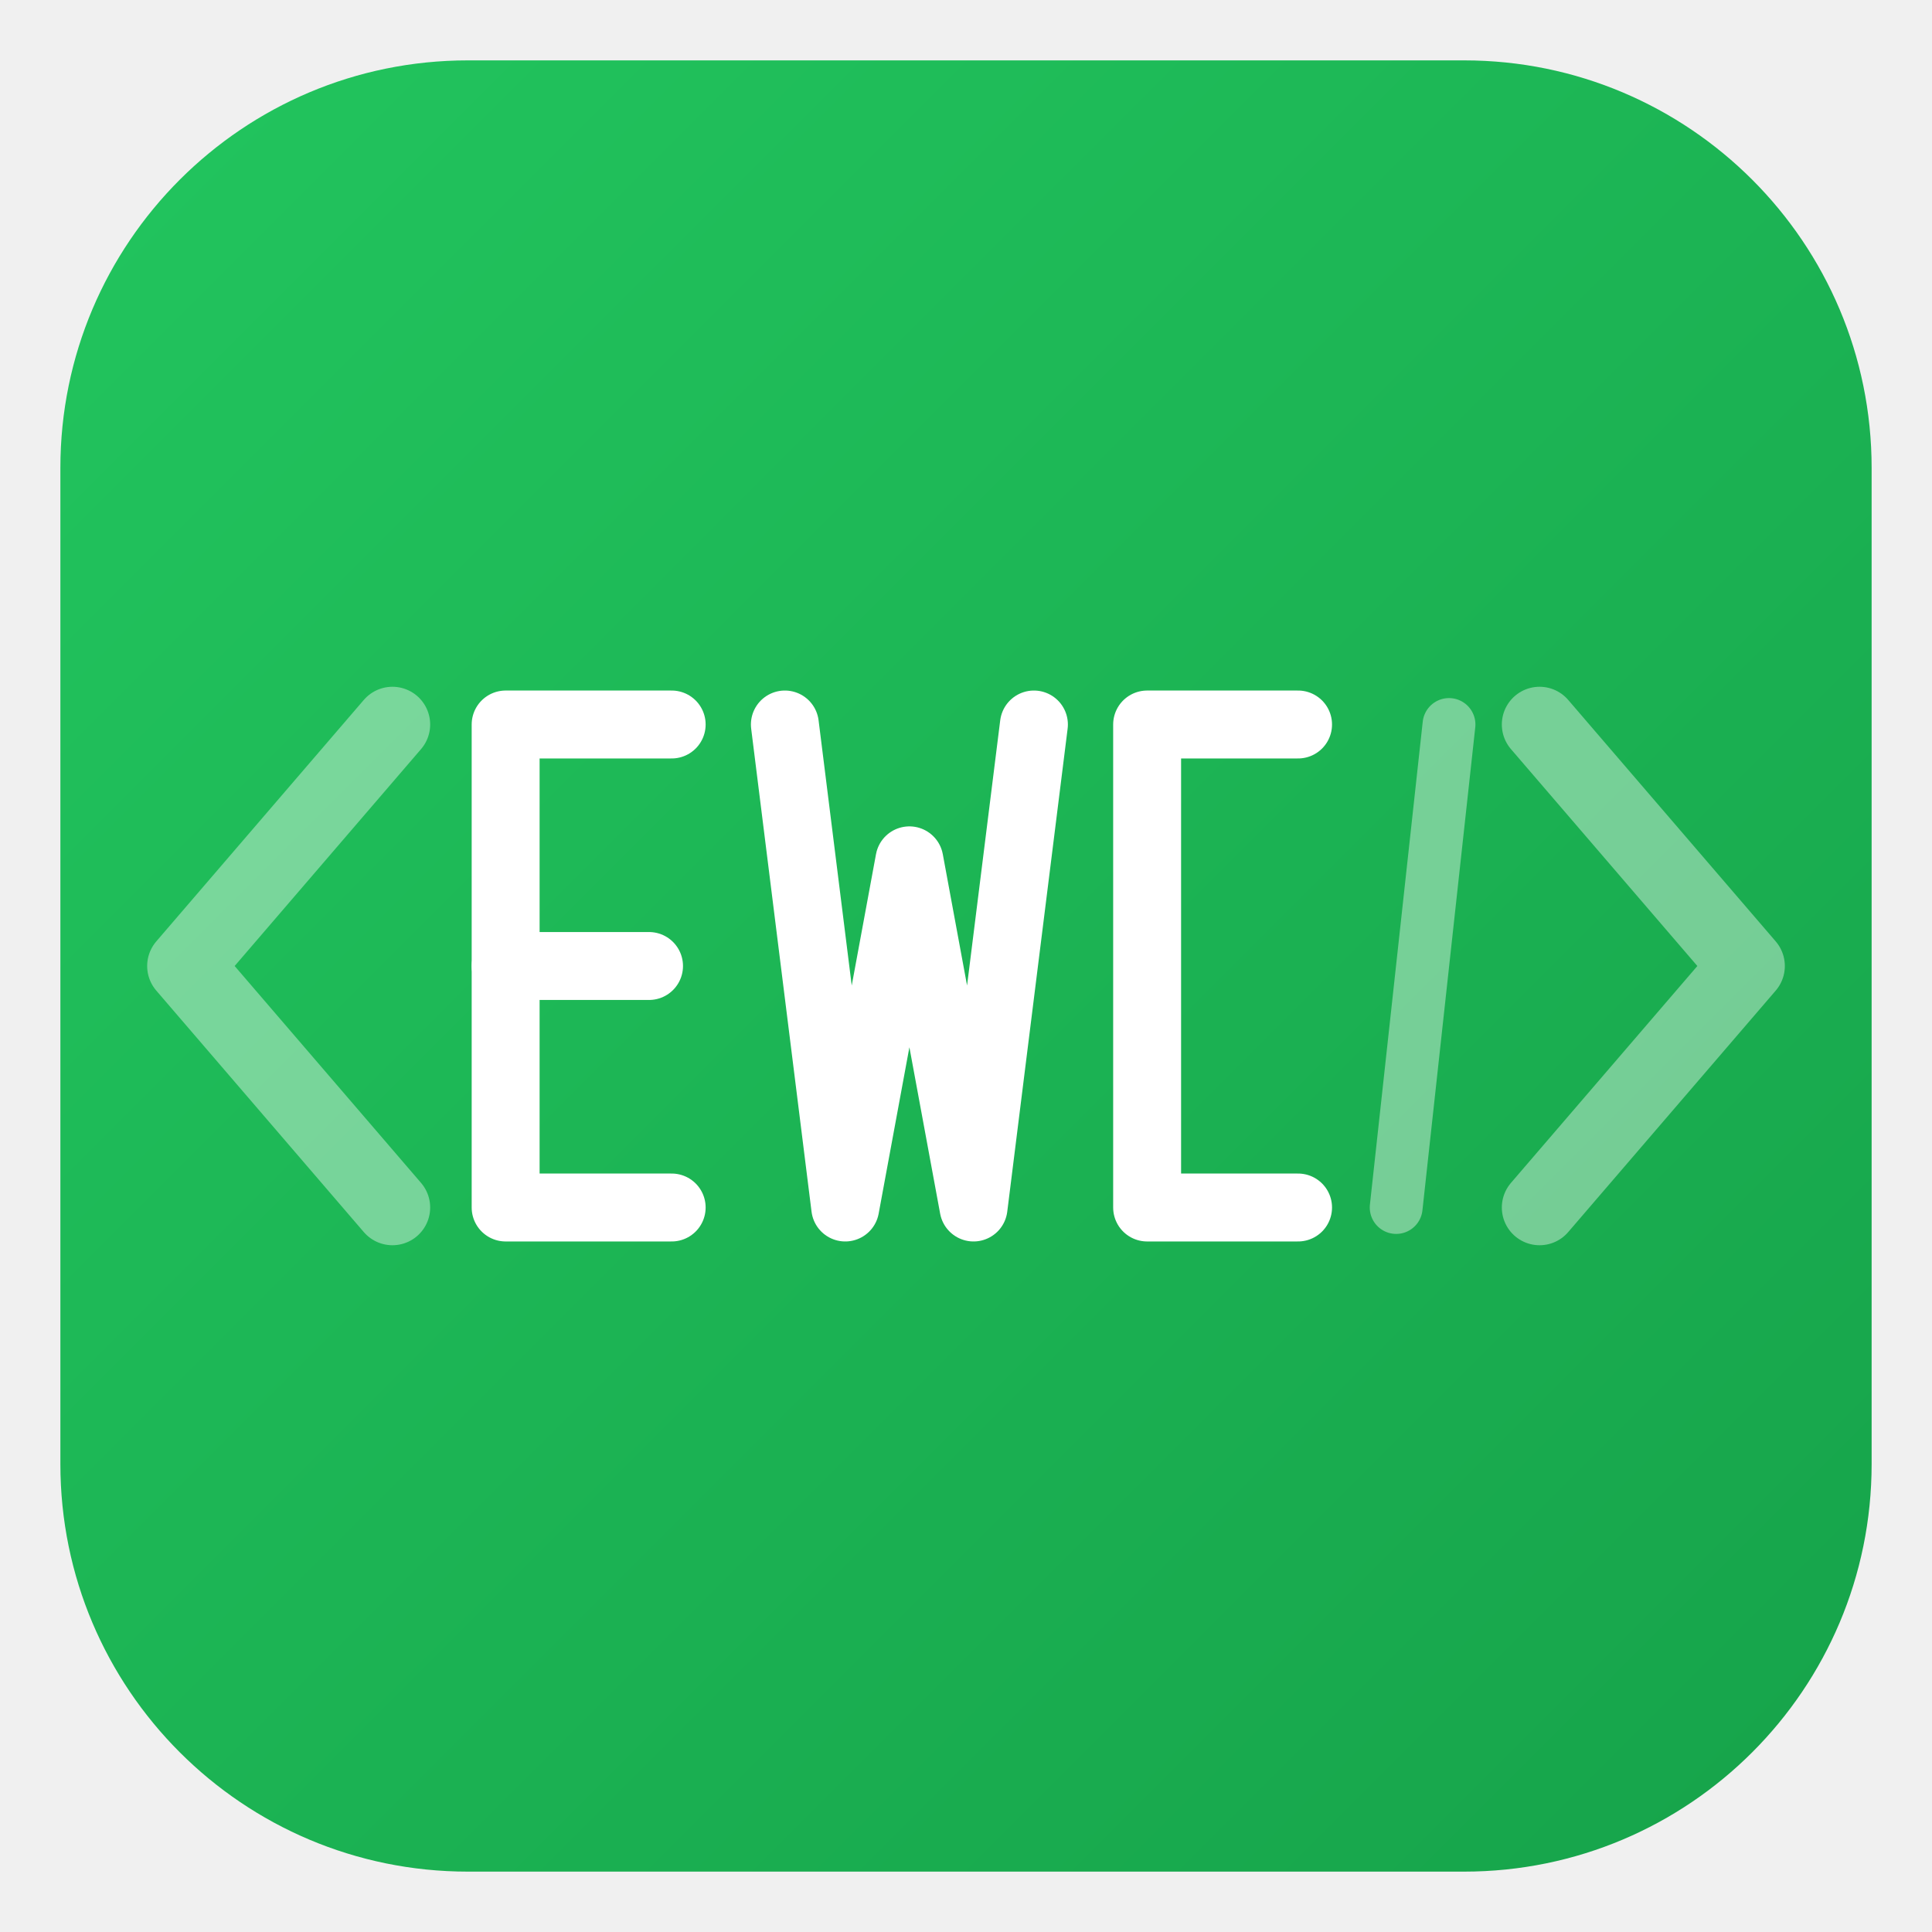
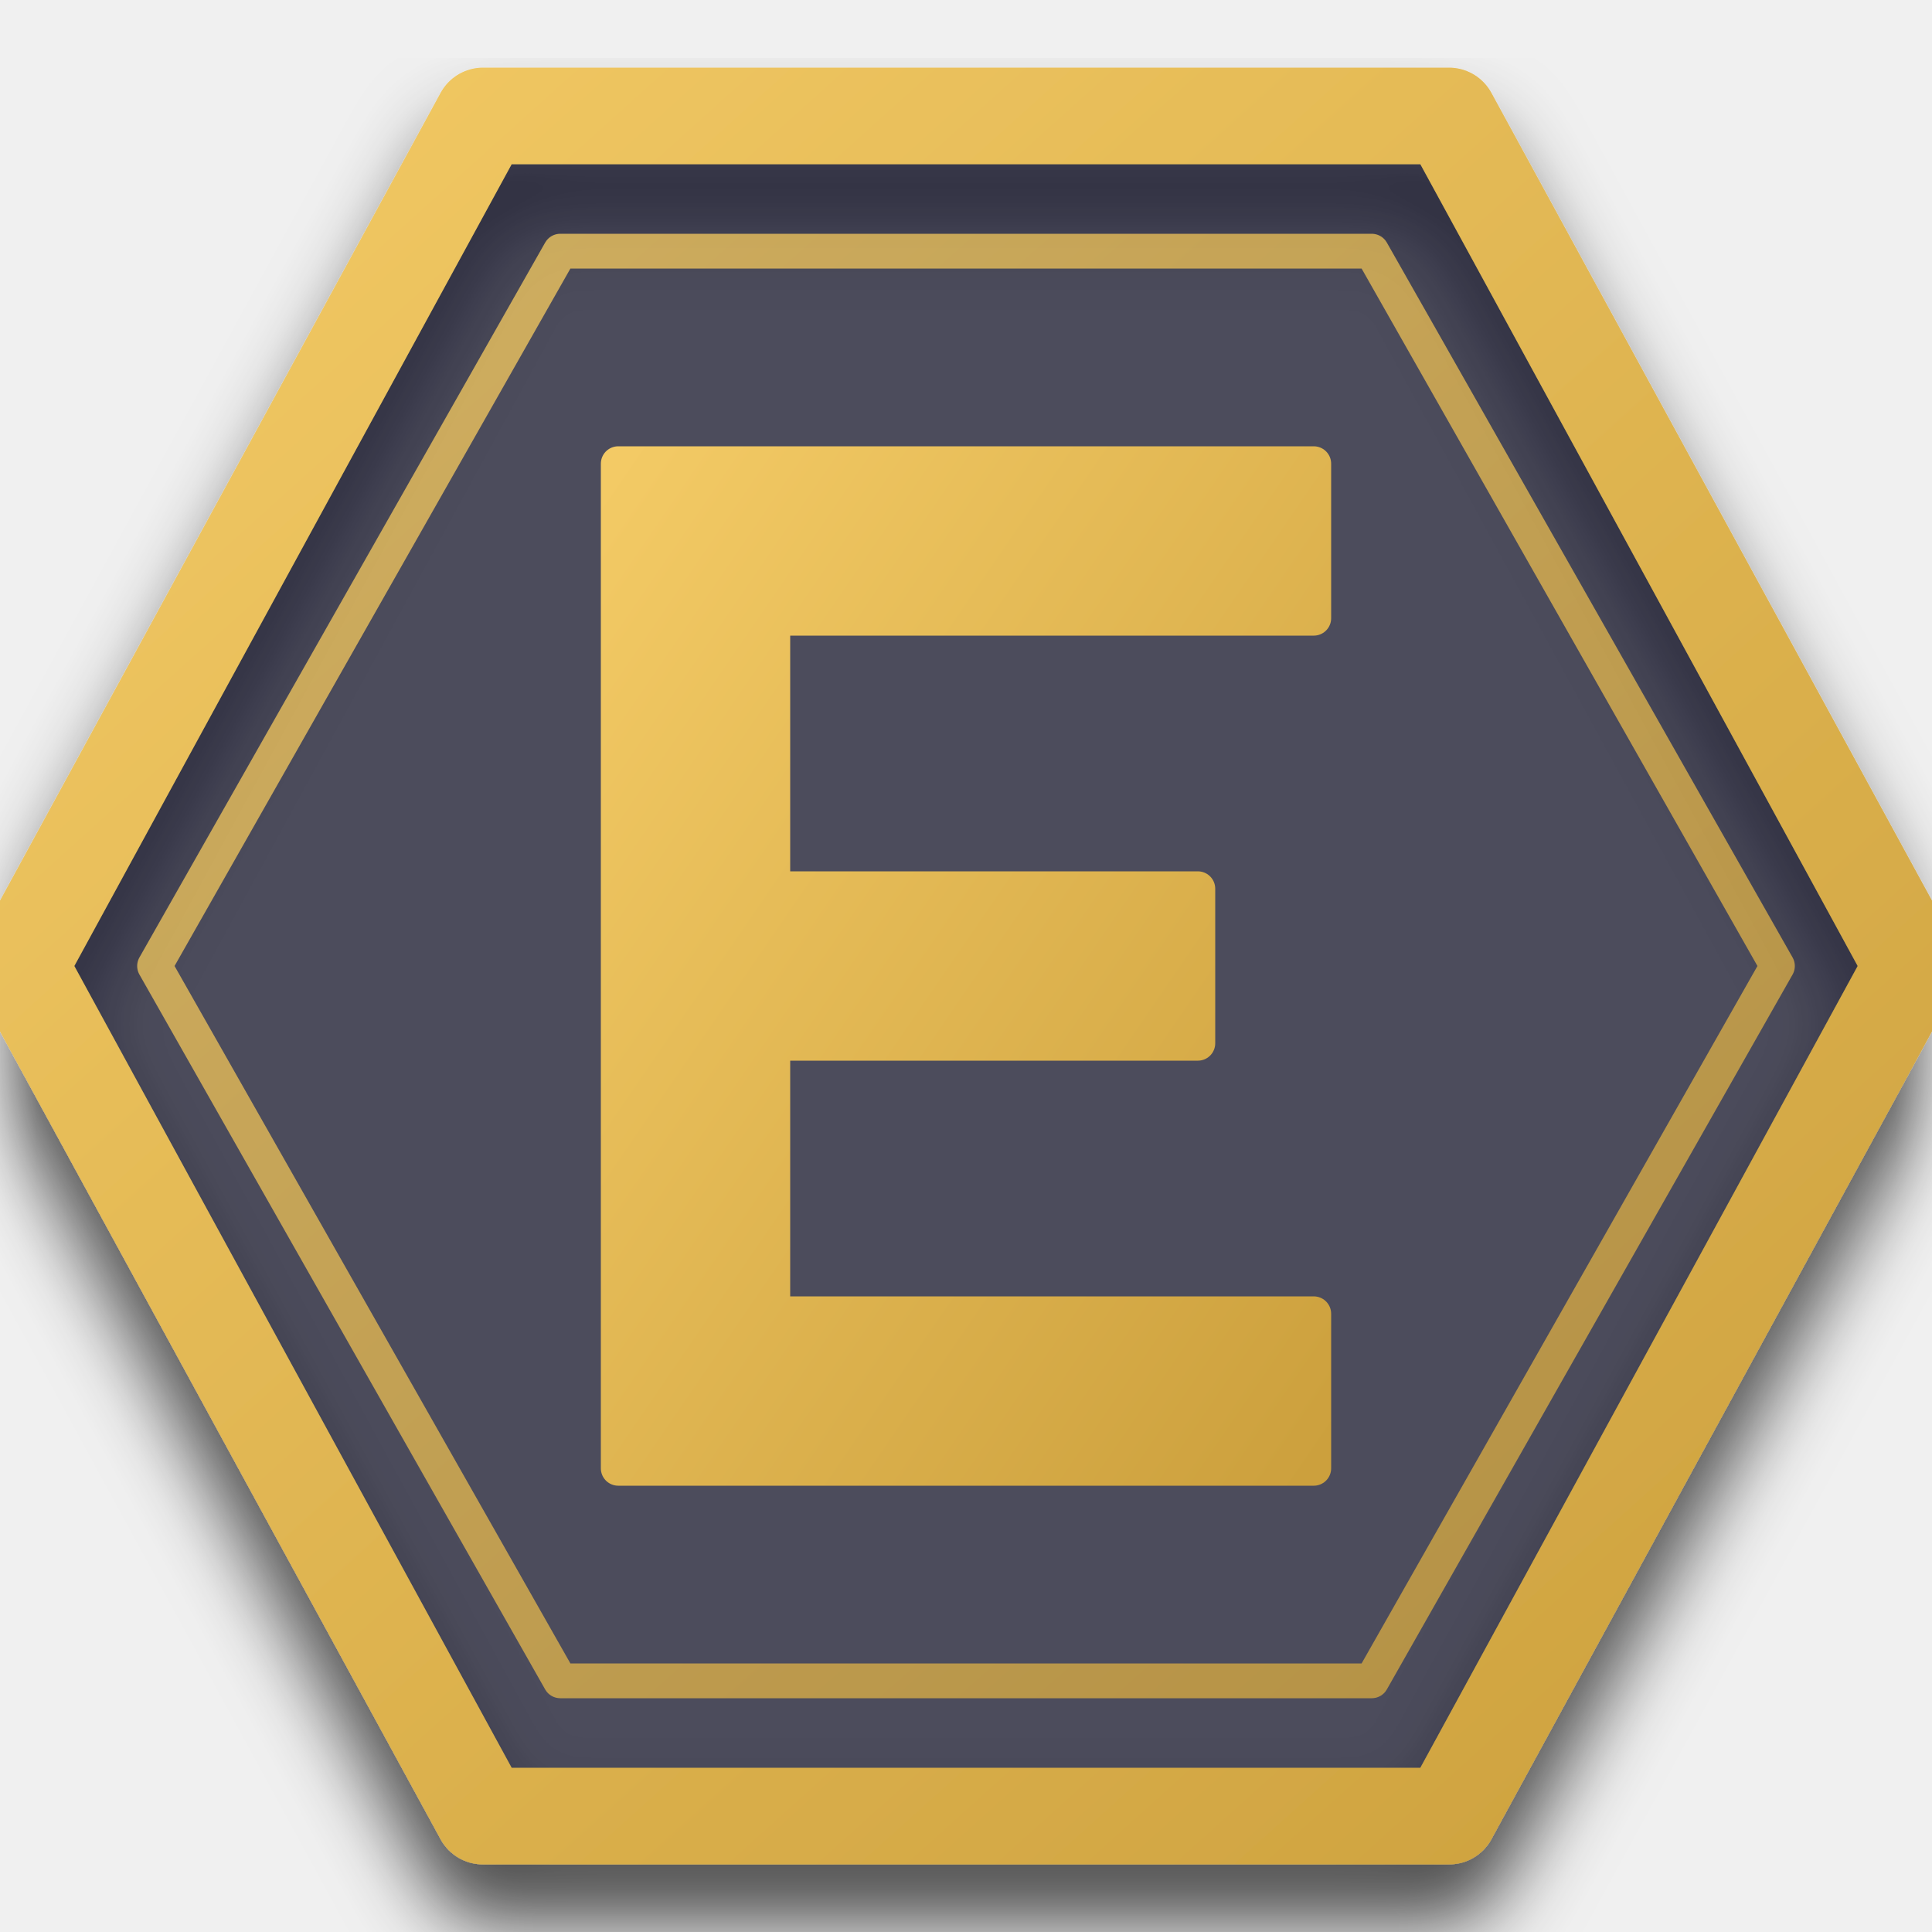
- <svg xmlns="http://www.w3.org/2000/svg" viewBox="0 0 512 512">
+ <svg xmlns="http://www.w3.org/2000/svg" viewBox="0 0 100 100" fill="none" shape-rendering="geometricPrecision">
  <defs>
-     <linearGradient id="g" x1="0%" y1="0%" x2="100%" y2="100%">
-       <stop offset="0%" stop-color="#22c55e" />
-       <stop offset="100%" stop-color="#16a34a" />
+     <linearGradient id="logoGrad1" x1="0%" y1="0%" x2="100%" y2="100%">
+       <stop offset="0%" stop-color="#f3ca65" />
+       <stop offset="100%" stop-color="#cca03d" />
    </linearGradient>
+     <filter id="badgeShadow" x="-15%" y="-15%" width="130%" height="130%">
+       <feDropShadow dx="0" dy="3" stdDeviation="2" flood-color="#000000" flood-opacity="0.7" />
+     </filter>
  </defs>
-   <rect x="16" y="16" width="480" height="480" rx="108" fill="url(#g)" />
-   <polyline points="104,192 49,256 104,320" fill="none" stroke="rgba(255,255,255,0.4)" stroke-width="20" stroke-linecap="round" stroke-linejoin="round" />
-   <path d="M178,192 L134,192 L134,320 L178,320" fill="none" stroke="#fff" stroke-width="18" stroke-linecap="round" stroke-linejoin="round" />
-   <line x1="134" y1="256" x2="172" y2="256" stroke="#fff" stroke-width="18" stroke-linecap="round" />
-   <polyline points="208,192 224,320 241,228 258,320 274,192" fill="none" stroke="#fff" stroke-width="18" stroke-linecap="round" stroke-linejoin="round" />
-   <path d="M344,192 L304,192 L304,320 L344,320" fill="none" stroke="#fff" stroke-width="18" stroke-linecap="round" stroke-linejoin="round" />
-   <line x1="384" y1="192" x2="370" y2="320" stroke="rgba(255,255,255,0.4)" stroke-width="14" stroke-linecap="round" />
-   <polyline points="408,192 463,256 408,320" fill="none" stroke="rgba(255,255,255,0.4)" stroke-width="20" stroke-linecap="round" stroke-linejoin="round" />
+ 
+   {/* Large Outer Hexagon filling 98% of width and 88% of height */}
+   <polygon points="25,6 75,6 99,50 75,94 25,94 1,50" stroke="url(#logoGrad1)" stroke-width="5" stroke-linejoin="round" fill="rgba(15, 23, 42, 0.55)" filter="url(#badgeShadow)" />
+ 
+   {/* Large Inner Hexagon */}
+   <polygon points="29,13 71,13 92,50 71,87 29,87 8,50" stroke="url(#logoGrad1)" stroke-width="1.8" stroke-linejoin="round" fill="none" opacity="0.8" />
+ 
+   {/* Giant Geometric Gold Letter E (Thickness increased to 8px for maximum contrast) */}
+   <path fill="url(#logoGrad1)" stroke="url(#logoGrad1)" stroke-width="1.8" stroke-linejoin="round" stroke-linecap="round" d="M32 24 H68 V32 H40 V46 H62 V54 H40 V68 H68 V76 H32 Z" />
</svg>
